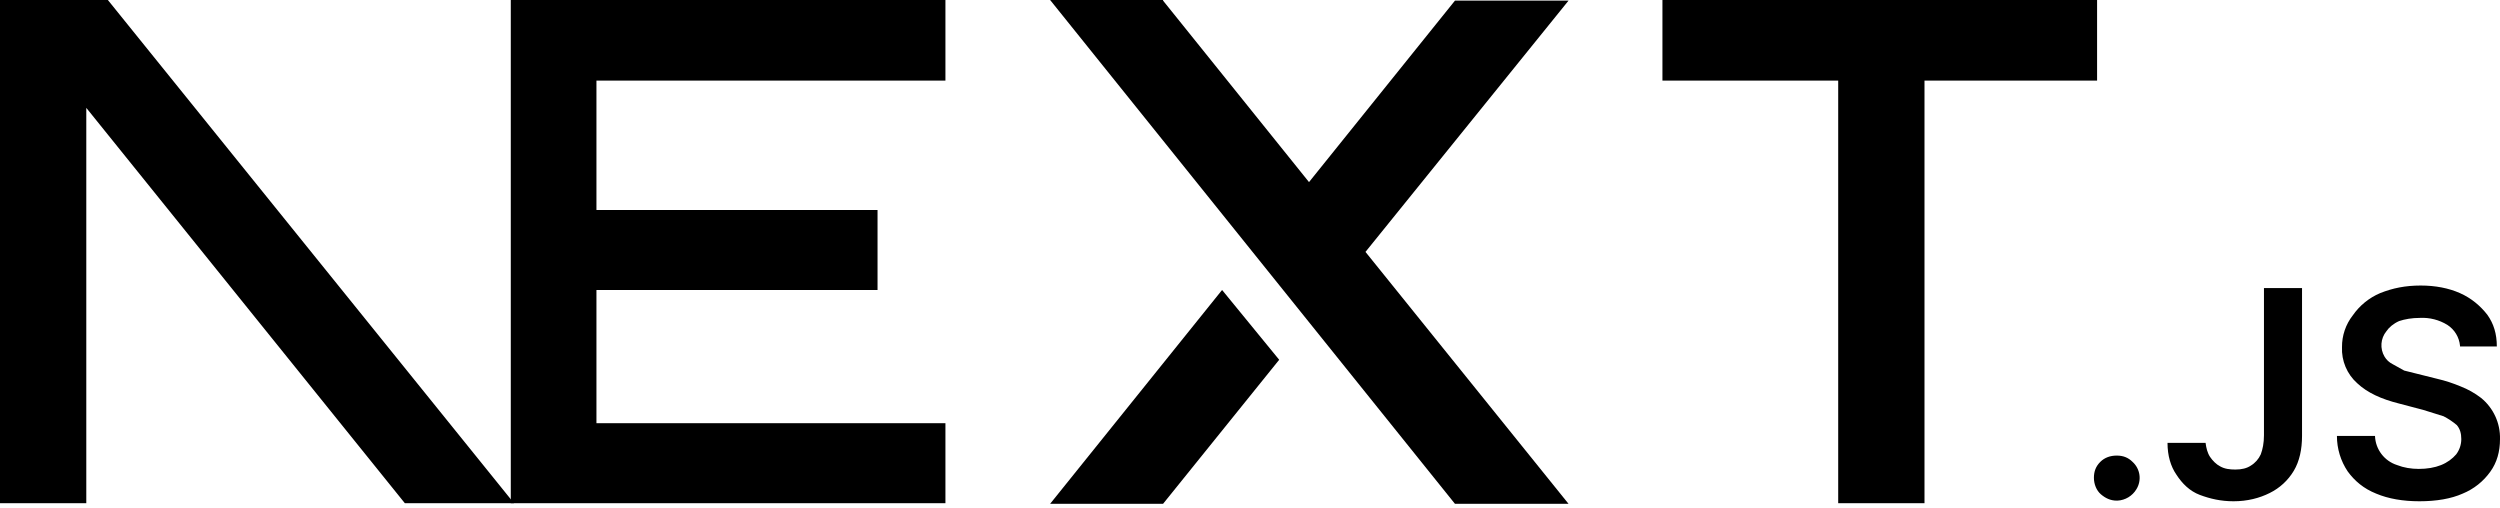
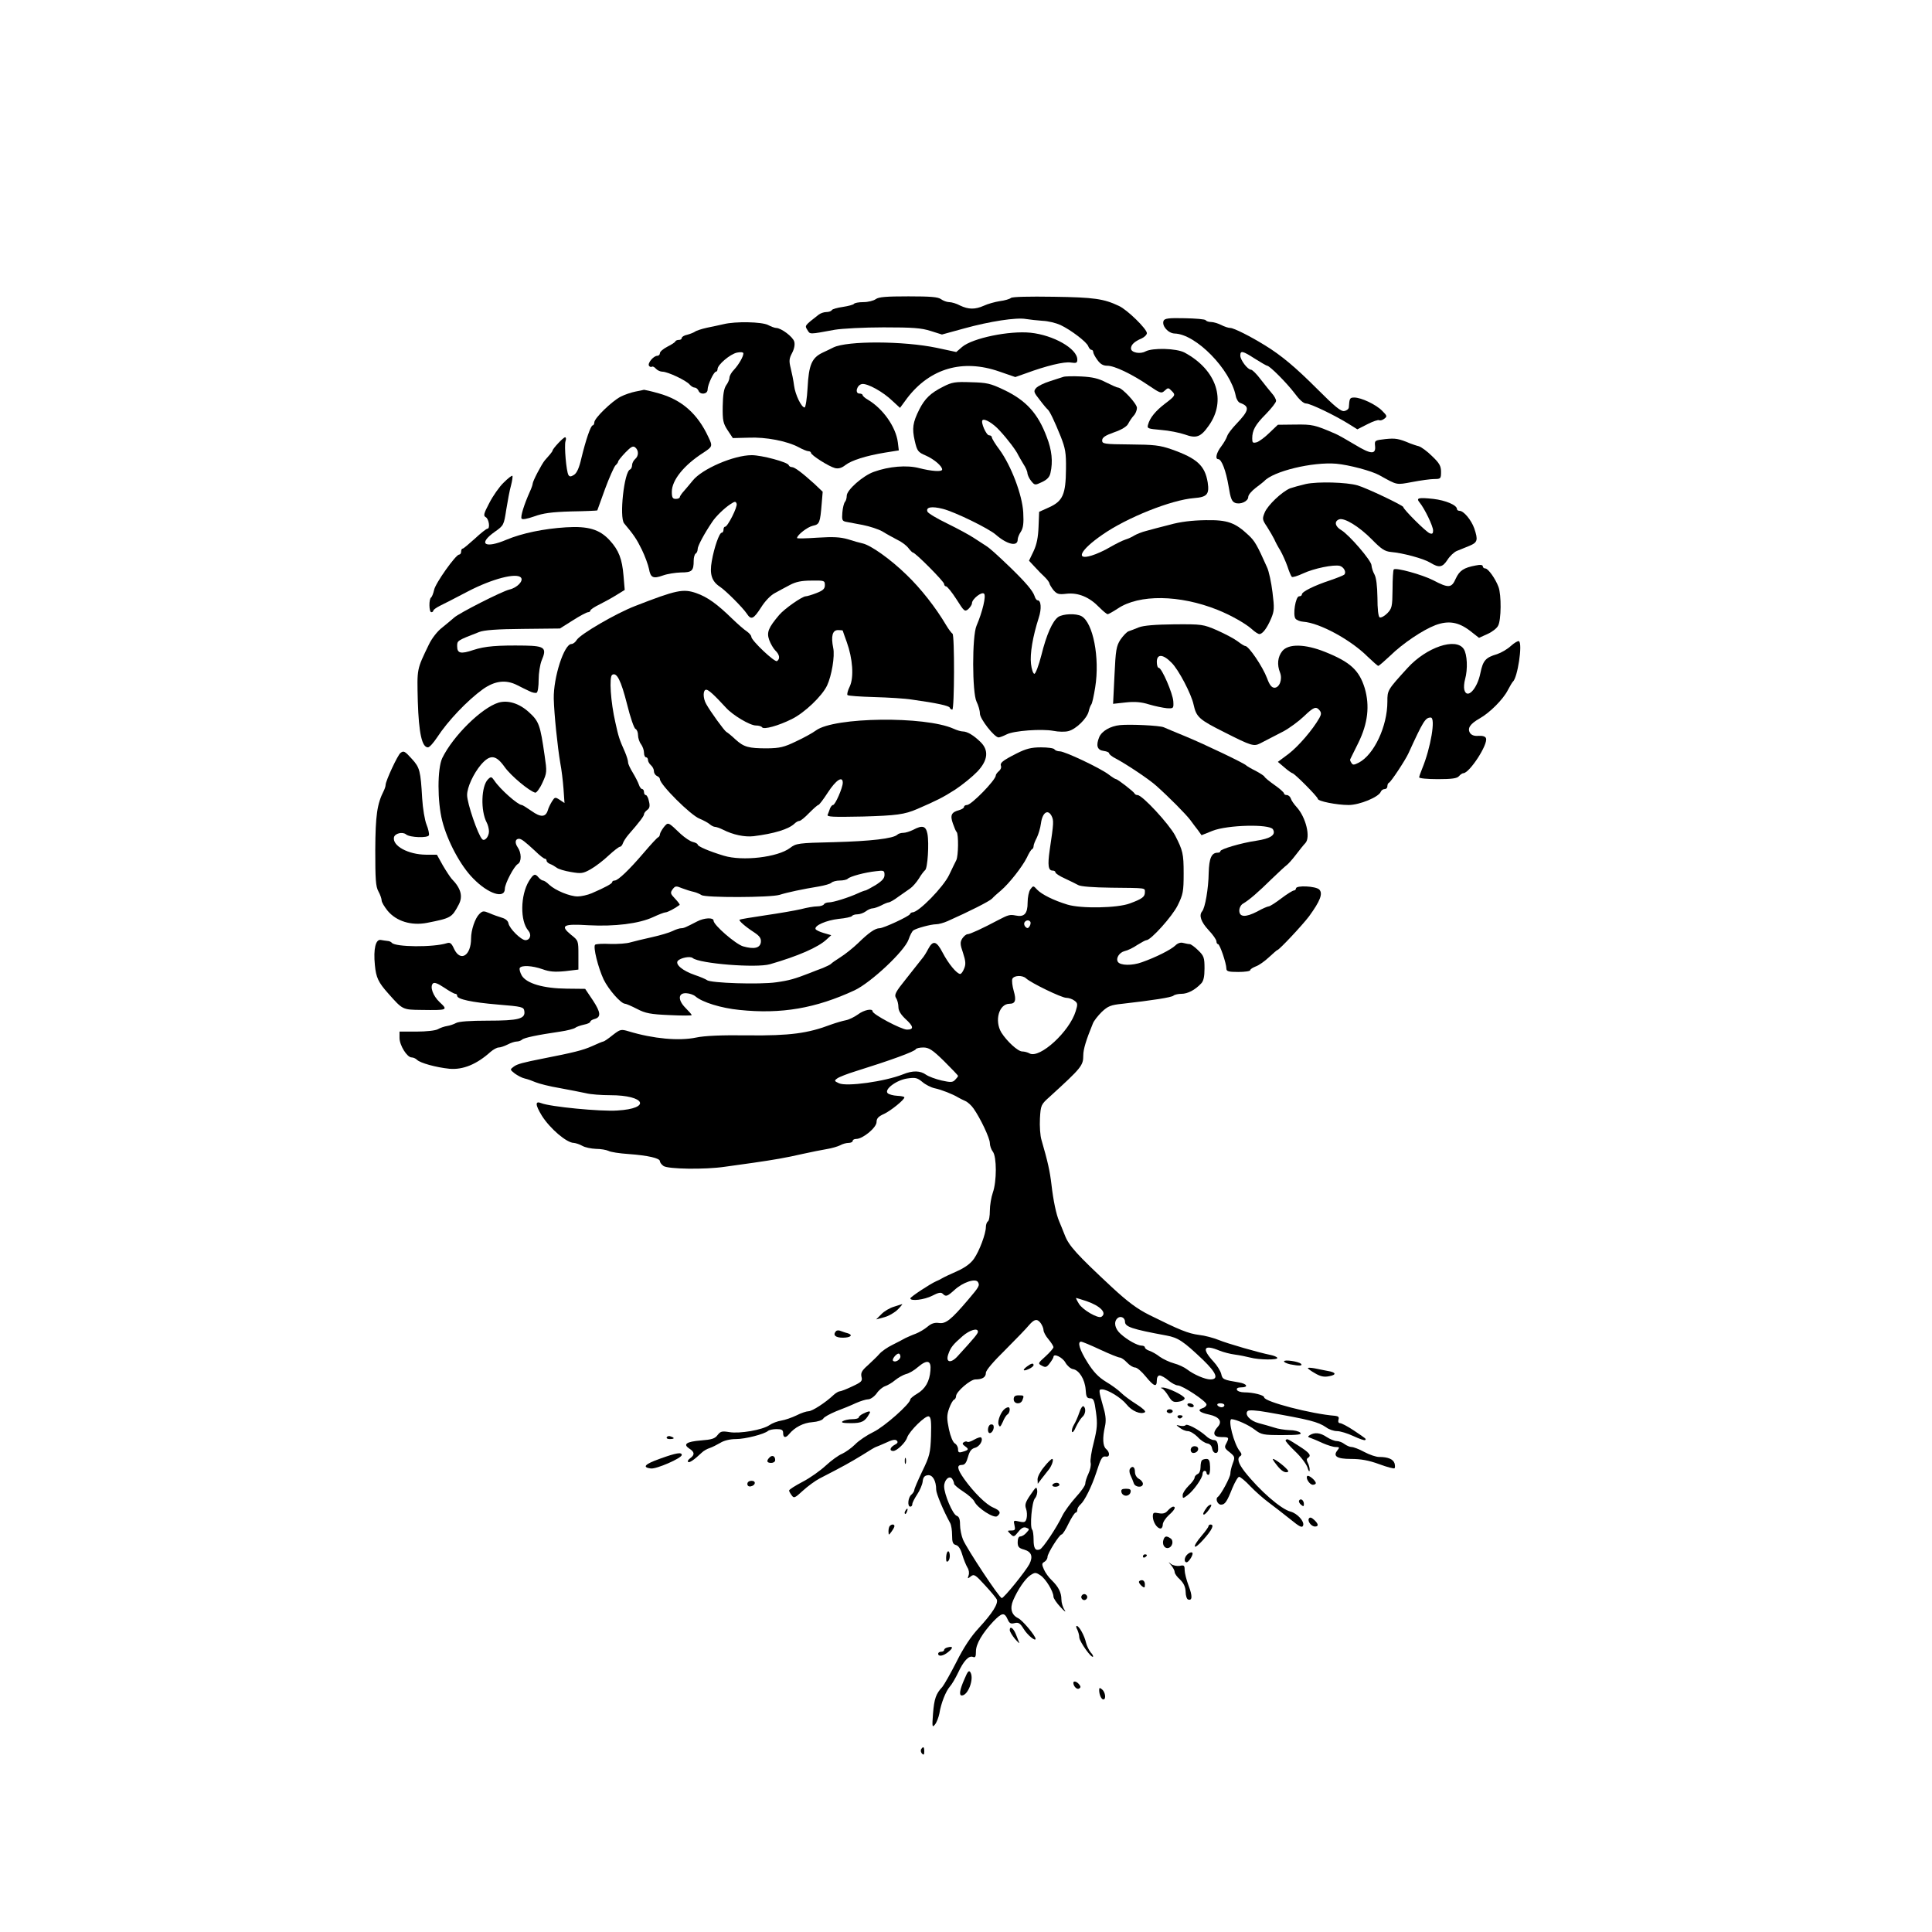
- <svg xmlns="http://www.w3.org/2000/svg" fill="none" viewBox="0 0 394 80">
-   <path fill="#000" d="M262 0h68.5v12.7h-27.2v66.6h-13.6V12.7H262V0ZM149 0v12.7H94v20.4h44.3v12.6H94v21h55v12.6H80.5V0h68.7zm34.3 0h-17.8l63.8 79.4h17.9l-32-39.7 32-39.6h-17.9l-23 28.6-23-28.6zm18.3 56.7-9-11-27.1 33.7h17.8l18.3-22.7z" />
-   <path fill="#000" d="M81 79.3 17 0H0v79.3h13.6V17l50.2 62.3H81Zm252.6-.4c-1 0-1.8-.4-2.5-1s-1.1-1.6-1.1-2.6.3-1.8 1-2.5 1.6-1 2.6-1 1.8.3 2.5 1a3.4 3.4 0 0 1 .6 4.3 3.7 3.7 0 0 1-3 1.8zm23.2-33.5h6v23.3c0 2.1-.4 4-1.3 5.5a9.1 9.1 0 0 1-3.8 3.5c-1.6.8-3.5 1.3-5.7 1.3-2 0-3.7-.4-5.3-1s-2.8-1.8-3.7-3.2c-.9-1.3-1.4-3-1.4-5h6c.1.8.3 1.6.7 2.2s1 1.2 1.6 1.5c.7.4 1.5.5 2.4.5 1 0 1.8-.2 2.4-.6a4 4 0 0 0 1.6-1.8c.3-.8.5-1.8.5-3V45.5zm30.9 9.1a4.4 4.4 0 0 0-2-3.3 7.5 7.5 0 0 0-4.3-1.1c-1.3 0-2.4.2-3.3.5-.9.4-1.6 1-2 1.6a3.5 3.5 0 0 0-.3 4c.3.5.7.9 1.3 1.2l1.8 1 2 .5 3.2.8c1.3.3 2.5.7 3.7 1.2a13 13 0 0 1 3.2 1.8 8.1 8.1 0 0 1 3 6.5c0 2-.5 3.7-1.5 5.1a10 10 0 0 1-4.4 3.5c-1.8.8-4.1 1.2-6.8 1.2-2.6 0-4.9-.4-6.8-1.2-2-.8-3.4-2-4.5-3.5a10 10 0 0 1-1.7-5.6h6a5 5 0 0 0 3.5 4.6c1 .4 2.2.6 3.4.6 1.3 0 2.5-.2 3.5-.6 1-.4 1.8-1 2.4-1.7a4 4 0 0 0 .8-2.4c0-.9-.2-1.6-.7-2.2a11 11 0 0 0-2.1-1.4l-3.2-1-3.8-1c-2.8-.7-5-1.7-6.6-3.2a7.2 7.2 0 0 1-2.4-5.7 8 8 0 0 1 1.7-5 10 10 0 0 1 4.3-3.5c2-.8 4-1.2 6.4-1.2 2.3 0 4.4.4 6.2 1.2 1.8.8 3.2 2 4.3 3.4 1 1.4 1.5 3 1.5 5h-5.8z" />
+ <svg xmlns="http://www.w3.org/2000/svg" version="1.0" width="972pt" height="972pt" viewBox="0 0 972 972" preserveAspectRatio="xMidYMid meet">
+   <g transform="translate(0,972) scale(0.1,-0.1)" fill="#000000" stroke="none">
+     <path d="M4406 8215 c-11 -8 -39 -15 -62 -15 -24 0 -45 -4 -48 -9 -3 -4 -28 -11 -55 -15 -28 -4 -53 -11 -56 -16 -3 -6 -16 -10 -28 -10 -12 0 -29 -6 -38 -13 -72 -56 -71 -55 -57 -77 14 -23 7 -23 138 1 36 6 146 12 245 12 147 0 190 -3 237 -18 l57 -18 113 31 c127 35 261 56 310 47 18 -3 56 -7 83 -9 28 -1 68 -11 90 -21 53 -25 133 -86 140 -107 4 -10 11 -18 16 -18 5 0 9 -5 9 -11 0 -6 9 -24 21 -40 15 -21 29 -29 50 -29 36 0 124 -42 209 -100 58 -39 63 -41 80 -25 16 15 19 15 34 -1 22 -21 20 -25 -33 -65 -47 -36 -76 -71 -85 -105 -6 -20 -2 -21 65 -27 40 -3 94 -14 120 -23 58 -21 80 -13 120 44 91 127 40 281 -121 368 -41 22 -161 25 -197 6 -27 -15 -73 -6 -73 15 0 18 17 35 53 50 15 7 27 19 27 27 0 21 -99 118 -141 137 -76 36 -125 43 -327 46 -126 2 -209 0 -216 -6 -7 -6 -32 -13 -56 -16 -25 -4 -61 -14 -80 -23 -45 -20 -78 -19 -120 1 -18 10 -43 17 -55 17 -11 0 -30 7 -41 15 -15 11 -52 14 -164 14 -112 0 -149 -3 -164 -14z" />
+     <path d="M5854 8106 c-10 -25 23 -63 56 -64 107 -3 280 -180 307 -313 3 -17 13 -33 22 -36 50 -18 46 -38 -20 -107 -21 -22 -42 -49 -45 -60 -4 -12 -17 -35 -30 -52 -24 -31 -32 -64 -15 -64 17 0 39 -59 52 -136 10 -62 16 -77 33 -84 27 -10 66 8 66 30 0 10 17 30 38 46 20 15 39 30 42 33 45 50 243 98 363 88 64 -6 178 -36 217 -58 92 -51 83 -49 165 -34 42 8 92 15 111 15 32 0 34 2 34 36 0 29 -8 44 -45 79 -24 24 -54 46 -67 50 -13 3 -32 10 -43 14 -59 25 -75 27 -125 22 -53 -6 -55 -7 -52 -34 5 -45 -21 -43 -100 5 -40 24 -84 49 -98 55 -106 46 -117 48 -203 47 l-88 -1 -42 -40 c-23 -23 -52 -44 -64 -48 -20 -5 -23 -3 -23 19 0 41 15 69 69 123 28 29 51 58 51 66 0 8 -9 25 -21 38 -11 13 -37 45 -57 71 -20 27 -42 48 -48 48 -17 0 -54 49 -54 71 0 27 12 24 74 -16 30 -19 58 -35 61 -35 13 0 99 -87 137 -137 25 -34 46 -53 59 -53 22 0 150 -62 218 -105 l40 -25 51 26 c27 14 54 23 59 20 4 -3 16 0 25 7 16 12 15 15 -10 40 -31 32 -106 67 -140 67 -23 0 -25 -3 -28 -50 -1 -8 -11 -16 -23 -18 -17 -3 -49 24 -135 110 -110 110 -180 169 -263 220 -74 46 -158 88 -175 88 -10 0 -31 7 -46 15 -16 8 -39 15 -51 15 -12 0 -24 4 -27 9 -3 5 -51 9 -106 10 -80 2 -101 -1 -106 -13z" />
+     <path d="M3640 8089 c-19 -4 -57 -13 -84 -18 -27 -6 -54 -15 -60 -20 -6 -4 -23 -11 -38 -15 -16 -3 -28 -11 -28 -16 0 -6 -6 -10 -14 -10 -8 0 -16 -3 -18 -7 -1 -5 -20 -17 -40 -27 -21 -11 -38 -25 -38 -33 0 -7 -6 -13 -13 -13 -19 0 -50 -37 -42 -50 3 -5 10 -8 15 -5 4 3 13 -2 20 -10 7 -8 22 -15 33 -15 26 0 120 -44 137 -65 7 -8 18 -15 25 -15 7 0 15 -7 19 -15 8 -23 46 -19 46 5 0 24 31 90 42 90 4 0 8 6 8 13 0 22 64 76 98 83 19 4 32 2 32 -4 0 -16 -23 -56 -47 -82 -13 -13 -23 -31 -23 -40 0 -8 -7 -26 -17 -39 -11 -17 -16 -47 -17 -105 -1 -71 2 -86 25 -121 l26 -39 79 2 c87 4 194 -17 252 -48 20 -11 42 -20 49 -20 7 0 13 -4 13 -8 0 -12 90 -69 121 -77 17 -4 33 0 52 15 31 24 103 47 200 63 l69 11 -5 41 c-10 77 -74 168 -149 213 -16 9 -28 20 -28 24 0 4 -7 8 -16 8 -25 0 -13 44 13 48 27 4 106 -39 154 -86 l37 -34 36 49 c115 150 279 198 463 134 l81 -28 54 19 c100 37 193 60 226 54 27 -4 32 -2 32 15 0 55 -120 123 -235 135 -108 11 -291 -27 -344 -71 l-30 -26 -98 21 c-167 35 -450 36 -520 2 -10 -5 -34 -17 -54 -26 -55 -26 -70 -62 -76 -177 -3 -54 -10 -99 -15 -99 -16 0 -47 64 -53 110 -3 25 -11 64 -17 88 -9 36 -8 48 7 76 11 21 15 42 11 57 -6 24 -66 69 -91 69 -7 0 -26 7 -41 15 -32 16 -163 19 -224 4z" />
+     <path d="M5350 7824 c-8 -3 -39 -12 -68 -22 -29 -9 -60 -24 -69 -34 -14 -16 -13 -21 18 -60 18 -24 36 -45 40 -48 10 -8 34 -58 65 -135 24 -61 28 -83 27 -165 -1 -127 -16 -161 -84 -192 l-51 -23 -3 -75 c-2 -53 -9 -89 -25 -123 l-23 -48 29 -31 c16 -18 39 -41 52 -53 12 -12 22 -26 22 -31 1 -5 10 -20 20 -33 18 -20 26 -23 67 -18 58 6 114 -17 163 -68 19 -19 38 -35 43 -35 4 0 27 13 50 28 108 73 312 70 502 -6 68 -27 143 -70 174 -98 14 -13 31 -24 37 -24 16 0 38 29 59 78 16 38 17 52 7 132 -6 49 -18 107 -28 127 -49 110 -61 131 -92 160 -68 64 -106 78 -217 76 -67 -1 -127 -8 -180 -23 -44 -11 -97 -25 -118 -31 -21 -5 -48 -16 -60 -23 -12 -8 -33 -17 -46 -21 -13 -4 -47 -21 -75 -37 -28 -17 -70 -36 -94 -43 -84 -26 -57 28 53 104 124 87 348 176 462 185 66 5 78 19 69 79 -14 85 -54 121 -181 166 -60 21 -89 24 -210 25 -130 1 -140 3 -140 20 0 15 15 25 60 41 38 13 64 29 71 43 6 12 18 30 27 40 10 10 17 28 17 40 0 21 -75 102 -95 102 -5 0 -32 12 -60 26 -38 20 -68 27 -125 30 -41 2 -82 1 -90 -2z" />
+     <path d="M4746 7775 c-64 -32 -93 -60 -121 -115 -33 -66 -37 -95 -23 -157 12 -52 16 -58 56 -75 41 -18 82 -53 82 -70 0 -13 -53 -9 -116 7 -61 16 -151 9 -228 -19 -54 -19 -136 -91 -136 -120 0 -12 -4 -26 -9 -31 -5 -6 -11 -29 -13 -53 -3 -37 -1 -43 17 -47 11 -2 49 -9 85 -16 36 -7 81 -22 100 -33 19 -12 52 -30 73 -41 22 -10 47 -29 57 -42 10 -13 20 -23 23 -23 12 0 157 -146 157 -158 0 -6 4 -12 10 -12 5 0 29 -29 52 -65 39 -62 42 -64 60 -49 10 10 18 22 18 29 0 21 49 60 61 48 11 -11 -8 -91 -38 -161 -23 -52 -22 -337 0 -382 9 -18 17 -45 17 -60 0 -27 73 -120 94 -120 6 0 24 7 40 15 36 19 177 29 236 18 25 -5 59 -6 76 -1 38 10 92 63 101 98 3 14 9 30 13 35 5 6 13 44 20 87 24 149 -11 326 -69 358 -28 15 -93 12 -117 -4 -29 -21 -59 -88 -85 -193 -13 -51 -29 -93 -35 -93 -6 0 -14 23 -17 50 -6 51 9 138 39 232 15 45 12 88 -6 88 -5 0 -12 10 -15 21 -9 27 -44 68 -120 142 -73 70 -105 99 -126 112 -9 6 -34 22 -57 37 -22 15 -83 48 -136 74 -52 25 -97 52 -100 60 -9 23 22 28 77 14 60 -15 232 -99 267 -130 56 -49 110 -62 110 -25 0 9 7 27 16 40 12 19 15 42 12 97 -5 89 -61 235 -119 315 -22 29 -39 57 -39 63 0 5 -6 10 -14 10 -14 0 -43 66 -33 76 10 10 54 -16 87 -53 39 -42 83 -100 93 -123 4 -8 16 -28 26 -45 11 -16 20 -37 20 -46 1 -9 9 -27 19 -39 18 -22 19 -22 55 -5 25 12 38 25 42 46 13 56 7 115 -19 181 -44 118 -104 184 -216 237 -67 32 -85 36 -165 38 -79 3 -96 0 -139 -22z" />
+     <path d="M3197 7750 c-20 -4 -54 -15 -75 -26 -44 -23 -132 -108 -132 -129 0 -8 -4 -15 -8 -15 -10 0 -35 -74 -57 -165 -11 -49 -23 -75 -37 -84 -16 -10 -22 -10 -28 -1 -11 18 -22 147 -15 170 4 11 3 20 -2 20 -9 0 -63 -58 -63 -67 0 -2 -6 -11 -12 -18 -7 -8 -19 -22 -27 -31 -16 -19 -61 -105 -61 -117 0 -5 -6 -23 -14 -40 -30 -67 -48 -126 -42 -136 4 -6 27 -2 64 11 44 16 86 22 186 25 71 1 130 4 131 5 1 2 18 50 39 108 21 57 45 110 52 118 8 7 14 16 14 20 0 4 16 24 36 45 29 30 39 35 50 26 18 -15 18 -43 -1 -59 -8 -7 -15 -21 -15 -30 0 -10 -5 -20 -10 -22 -30 -10 -55 -241 -30 -271 48 -57 63 -79 89 -132 16 -33 32 -77 36 -97 8 -45 21 -51 71 -33 22 8 62 14 90 15 56 0 64 8 64 60 0 16 5 32 10 35 6 3 10 14 10 23 0 15 33 77 73 136 18 28 62 70 91 89 23 15 27 16 32 3 6 -15 -45 -116 -58 -116 -5 0 -8 -7 -8 -15 0 -8 -4 -15 -9 -15 -12 0 -38 -74 -50 -143 -12 -66 0 -102 41 -129 29 -19 115 -105 135 -135 22 -34 34 -28 72 31 20 32 48 61 69 72 19 11 54 29 76 41 30 16 59 22 109 22 64 1 67 0 67 -23 0 -18 -9 -27 -43 -40 -23 -9 -47 -16 -53 -16 -18 0 -108 -63 -134 -94 -54 -64 -64 -87 -50 -126 7 -19 21 -43 31 -53 21 -20 25 -42 8 -53 -12 -7 -128 103 -129 122 0 7 -10 18 -22 27 -13 8 -45 36 -73 63 -77 75 -125 110 -182 130 -66 23 -100 16 -308 -65 -98 -38 -274 -141 -293 -170 -7 -12 -19 -21 -27 -21 -37 0 -91 -168 -89 -275 2 -79 19 -243 33 -325 6 -30 13 -88 16 -128 l5 -72 -24 16 c-23 15 -25 14 -39 -8 -8 -13 -18 -33 -21 -45 -11 -35 -36 -36 -82 -3 -23 16 -45 30 -49 30 -19 0 -109 79 -138 123 -14 20 -17 21 -32 6 -34 -34 -38 -158 -6 -218 6 -11 11 -31 11 -44 0 -26 -22 -52 -34 -39 -21 20 -76 181 -76 222 0 39 32 108 70 153 46 53 75 50 119 -12 32 -45 125 -122 154 -129 6 -1 23 21 36 50 23 50 23 55 11 137 -22 153 -28 172 -79 218 -48 44 -105 62 -153 48 -85 -26 -229 -168 -283 -279 -25 -53 -25 -219 0 -316 26 -102 92 -226 156 -290 76 -78 159 -104 159 -51 0 25 46 113 65 124 20 11 19 57 -1 85 -15 22 -12 42 7 42 12 0 29 -13 82 -62 21 -21 43 -38 48 -38 5 0 9 -5 9 -10 0 -6 8 -13 18 -17 9 -3 24 -12 32 -18 8 -7 41 -17 72 -22 52 -9 61 -8 100 14 23 13 64 44 90 69 26 24 52 44 57 44 5 0 12 8 15 18 3 9 16 29 28 43 57 65 78 94 78 102 0 6 7 15 16 22 12 8 15 20 9 43 -3 18 -11 32 -16 32 -5 0 -9 7 -9 15 0 8 -4 15 -9 15 -5 0 -13 10 -17 23 -4 12 -18 39 -30 59 -13 21 -24 44 -24 52 0 9 -7 32 -16 53 -28 63 -32 75 -48 148 -24 104 -32 230 -16 240 23 14 44 -27 75 -149 16 -65 35 -120 42 -123 7 -3 13 -17 13 -32 0 -14 7 -35 15 -45 8 -11 15 -30 15 -43 0 -13 5 -23 10 -23 6 0 10 -6 10 -14 0 -7 7 -19 15 -26 8 -7 15 -20 15 -30 0 -10 7 -20 15 -24 8 -3 15 -10 15 -16 0 -27 155 -182 200 -199 19 -8 42 -20 51 -28 8 -7 20 -13 26 -13 6 0 24 -6 40 -14 51 -26 109 -38 154 -33 104 13 177 35 207 64 7 7 18 13 24 13 6 0 28 18 49 40 22 22 42 40 46 40 5 1 26 29 48 63 41 63 75 85 75 49 0 -25 -38 -112 -49 -112 -5 0 -11 -8 -15 -17 -3 -10 -9 -24 -12 -32 -5 -11 25 -12 177 -9 169 5 209 10 274 38 99 43 129 58 190 97 38 25 88 66 112 91 54 57 59 108 15 150 -34 33 -66 52 -88 52 -9 0 -30 6 -47 14 -143 64 -600 59 -692 -9 -16 -12 -61 -37 -100 -55 -60 -29 -81 -34 -145 -35 -94 0 -117 6 -160 45 -19 18 -40 35 -46 38 -11 7 -80 102 -101 140 -17 29 -17 72 0 72 12 0 41 -27 99 -90 34 -38 121 -90 151 -90 14 0 28 -4 31 -9 8 -13 83 8 149 41 64 31 153 116 178 169 23 49 40 148 31 189 -12 59 -4 90 24 90 13 0 24 -1 24 -3 0 -1 9 -27 20 -57 30 -83 37 -178 15 -224 -10 -20 -15 -40 -11 -43 4 -4 64 -8 134 -10 70 -2 156 -7 192 -13 123 -17 185 -31 188 -40 2 -6 8 -10 13 -10 11 0 12 377 1 382 -4 2 -19 21 -32 43 -52 88 -127 184 -199 253 -81 79 -180 149 -221 158 -14 3 -47 12 -74 21 -39 11 -73 13 -153 8 -57 -4 -103 -5 -103 -2 0 15 52 56 80 62 33 7 36 14 44 111 l5 60 -42 40 c-61 55 -99 84 -113 84 -7 0 -14 4 -16 10 -5 15 -136 50 -186 50 -90 0 -250 -69 -297 -128 -11 -14 -30 -36 -42 -50 -13 -14 -23 -29 -23 -33 0 -5 -9 -9 -20 -9 -16 0 -20 7 -20 36 0 58 61 134 158 196 47 31 48 33 26 79 -54 117 -134 188 -250 220 -38 11 -71 18 -74 18 -3 -1 -22 -5 -43 -9z" />
+     <path d="M2534 7292 c-22 -21 -54 -67 -72 -102 -29 -55 -31 -65 -18 -72 16 -9 23 -58 8 -58 -5 0 -33 -22 -63 -50 -30 -27 -57 -50 -61 -50 -5 0 -8 -7 -8 -15 0 -8 -4 -15 -10 -15 -17 0 -120 -145 -126 -178 -4 -18 -11 -35 -15 -38 -12 -7 -11 -74 1 -74 6 0 10 4 10 8 0 4 15 15 33 24 17 8 81 41 142 73 121 63 244 95 266 69 14 -16 -19 -51 -58 -60 -38 -9 -254 -119 -278 -141 -11 -10 -38 -32 -60 -50 -24 -18 -52 -54 -67 -85 -62 -129 -60 -119 -56 -287 5 -160 21 -231 51 -231 8 0 28 23 46 50 54 83 152 186 231 243 60 42 115 49 172 20 18 -9 45 -23 61 -30 15 -8 32 -11 37 -8 6 3 10 33 10 66 0 33 7 76 15 96 27 63 16 73 -83 75 -141 2 -202 -3 -260 -22 -65 -22 -82 -17 -82 19 0 28 -1 28 110 71 24 10 91 15 221 16 l186 2 65 41 c36 23 70 41 77 41 6 0 11 4 11 8 0 5 21 19 48 32 26 13 64 34 86 48 l39 24 -6 71 c-7 85 -24 129 -69 178 -51 56 -109 73 -221 66 -113 -7 -221 -30 -298 -62 -110 -47 -147 -22 -59 40 44 31 45 33 57 111 7 43 17 98 24 122 6 23 9 45 7 48 -3 3 -23 -13 -44 -34z" />
+     <path d="M6570 7285 c-30 -7 -66 -17 -80 -22 -42 -18 -112 -85 -127 -121 -13 -32 -13 -36 12 -73 14 -22 30 -50 36 -62 5 -12 18 -37 30 -56 11 -19 27 -55 36 -80 8 -25 18 -49 22 -53 3 -4 29 4 57 17 53 25 154 46 185 38 20 -6 34 -32 22 -44 -4 -4 -37 -17 -72 -29 -79 -26 -141 -57 -141 -70 0 -6 -6 -10 -14 -10 -18 0 -33 -95 -18 -113 6 -7 23 -14 39 -15 83 -6 239 -91 324 -176 26 -25 50 -46 53 -46 4 0 30 23 59 50 64 63 166 131 229 155 65 24 115 16 173 -28 l46 -36 42 19 c23 10 48 29 54 42 16 28 17 156 2 195 -15 41 -52 93 -66 93 -7 0 -13 5 -13 11 0 7 -12 9 -36 4 -59 -11 -81 -25 -100 -66 -21 -48 -36 -49 -114 -8 -55 28 -188 65 -198 54 -3 -3 -6 -47 -6 -100 -1 -88 -3 -96 -27 -121 -15 -15 -32 -23 -38 -20 -7 5 -11 43 -11 99 -1 61 -6 100 -15 117 -8 14 -14 34 -15 46 0 23 -112 153 -152 177 -31 18 -37 44 -11 54 26 10 101 -36 165 -101 48 -49 65 -60 96 -63 59 -5 164 -33 198 -54 44 -27 61 -24 86 14 12 19 33 39 47 45 14 6 43 17 64 26 41 17 44 29 24 88 -15 42 -53 88 -74 88 -7 0 -13 4 -13 9 0 20 -58 44 -119 51 -75 8 -88 5 -69 -18 25 -30 68 -119 68 -141 0 -15 -4 -19 -17 -14 -18 6 -133 121 -133 132 0 8 -185 96 -230 109 -55 16 -200 20 -260 7z" />
+     <path d="M5730 6564 c-19 -8 -43 -17 -52 -20 -9 -3 -27 -22 -41 -42 -21 -33 -24 -52 -30 -180 l-7 -143 64 7 c46 5 79 2 117 -10 30 -9 70 -17 89 -19 34 -2 35 -1 33 34 -2 39 -58 169 -73 169 -6 0 -10 14 -10 30 0 41 31 40 74 -4 35 -34 100 -158 111 -211 14 -63 27 -75 157 -140 134 -68 146 -71 178 -55 49 25 64 33 118 61 31 17 77 51 102 75 49 47 61 52 79 30 9 -11 9 -20 -1 -38 -34 -60 -105 -142 -154 -180 l-55 -41 33 -28 c18 -16 36 -28 40 -29 10 0 128 -119 128 -129 0 -12 95 -31 155 -31 55 0 152 40 162 67 3 7 11 13 19 13 8 0 14 6 14 14 0 8 3 16 8 18 10 4 82 113 98 148 74 162 85 180 112 180 26 0 0 -153 -43 -257 -8 -20 -15 -39 -15 -44 0 -5 42 -9 94 -9 71 0 97 4 106 15 7 8 17 15 22 15 31 0 126 146 114 176 -3 9 -17 13 -37 12 -21 -2 -35 3 -43 14 -15 24 0 46 49 74 50 28 118 96 141 142 11 21 22 39 25 42 24 19 50 192 31 204 -5 3 -23 -8 -41 -24 -17 -16 -48 -34 -69 -41 -58 -17 -71 -32 -84 -95 -16 -81 -68 -135 -81 -84 -3 12 -1 35 4 53 14 50 11 125 -7 152 -39 59 -187 9 -282 -95 -102 -112 -102 -112 -102 -170 0 -124 -67 -267 -144 -307 -24 -12 -30 -13 -37 -1 -5 7 -8 15 -6 18 1 3 20 40 41 83 48 98 58 186 32 275 -28 90 -72 131 -199 182 -102 41 -186 42 -216 4 -23 -29 -27 -68 -11 -108 13 -34 -3 -76 -28 -76 -14 0 -25 14 -37 47 -23 61 -93 163 -110 163 -5 0 -22 11 -39 24 -17 13 -63 37 -103 55 -70 30 -75 31 -215 30 -97 -1 -154 -6 -178 -15z" />
+     <path d="M5635 6072 c-49 -5 -92 -30 -105 -61 -17 -42 -10 -65 23 -69 15 -2 27 -7 27 -12 0 -5 15 -17 33 -26 53 -28 169 -105 205 -138 64 -57 147 -141 170 -171 12 -17 30 -40 40 -53 l17 -24 55 22 c75 30 286 35 304 8 17 -28 -11 -47 -85 -58 -75 -11 -179 -42 -179 -52 0 -5 -6 -8 -14 -8 -31 0 -43 -28 -45 -102 -1 -77 -18 -176 -33 -193 -17 -20 -6 -53 32 -94 22 -23 40 -49 40 -57 0 -8 4 -14 8 -14 9 0 42 -97 42 -123 0 -14 11 -17 60 -17 33 0 60 4 60 9 0 5 13 13 28 19 15 5 45 26 66 46 22 20 40 36 42 36 9 0 126 125 160 170 56 77 71 115 51 135 -18 17 -117 22 -117 5 0 -5 -5 -10 -10 -10 -6 0 -35 -18 -64 -40 -29 -22 -57 -40 -63 -40 -5 0 -32 -11 -58 -26 -58 -30 -90 -29 -90 5 0 13 8 29 19 35 31 18 77 58 144 124 35 34 69 65 76 70 6 4 27 27 46 52 19 25 40 51 47 58 28 29 3 131 -44 182 -13 14 -26 33 -29 43 -3 9 -12 17 -20 17 -8 0 -14 4 -14 8 0 5 -21 24 -47 42 -27 19 -50 38 -51 42 -2 5 -23 18 -45 30 -23 11 -44 24 -47 27 -8 10 -204 104 -305 146 -49 20 -99 41 -110 46 -21 9 -168 16 -220 11z" />
+     <path d="M5116 5930 c-73 -37 -86 -48 -80 -64 3 -7 -2 -19 -11 -26 -8 -7 -15 -16 -15 -21 0 -23 -123 -149 -145 -149 -8 0 -15 -4 -15 -10 0 -5 -11 -12 -25 -16 -38 -10 -46 -25 -31 -67 7 -20 15 -40 19 -43 10 -10 9 -121 -2 -142 -5 -9 -21 -43 -36 -74 -29 -61 -153 -188 -184 -188 -5 0 -11 -4 -13 -9 -4 -11 -133 -71 -153 -71 -22 0 -55 -23 -108 -75 -25 -24 -65 -56 -89 -71 -24 -15 -45 -30 -48 -34 -3 -3 -21 -12 -40 -20 -19 -7 -48 -18 -65 -25 -77 -30 -105 -38 -170 -47 -83 -12 -331 -4 -348 11 -7 5 -35 17 -62 26 -61 21 -99 53 -85 71 14 15 62 25 75 14 34 -28 320 -51 389 -31 142 41 242 85 284 124 l24 22 -38 11 c-21 6 -39 15 -41 20 -6 18 55 44 116 51 34 3 64 10 67 14 3 5 15 9 28 9 12 0 31 7 42 15 10 8 26 15 34 15 8 0 28 7 44 15 15 8 32 15 37 15 5 0 27 12 48 28 21 15 48 34 60 42 12 8 32 31 44 50 11 19 26 38 31 42 13 8 21 135 12 183 -8 40 -25 45 -72 20 -16 -8 -38 -15 -49 -15 -12 0 -25 -4 -30 -9 -20 -20 -135 -33 -319 -38 -181 -4 -191 -6 -221 -29 -62 -47 -239 -68 -334 -39 -73 22 -131 47 -131 56 0 4 -11 10 -24 13 -14 3 -41 22 -61 40 -65 62 -63 61 -85 35 -10 -13 -19 -29 -20 -36 0 -6 -4 -13 -8 -15 -5 -1 -37 -36 -72 -77 -75 -88 -130 -140 -147 -141 -7 0 -13 -3 -13 -8 0 -7 -31 -25 -103 -56 -21 -9 -53 -16 -71 -16 -39 0 -112 30 -143 59 -12 12 -26 21 -31 21 -5 0 -15 7 -22 15 -18 22 -26 19 -49 -18 -43 -71 -45 -201 -3 -249 18 -21 9 -48 -15 -48 -22 1 -80 58 -85 85 -2 12 -15 23 -33 28 -17 5 -45 15 -63 23 -29 12 -34 12 -51 -5 -21 -21 -41 -80 -41 -122 0 -87 -53 -120 -85 -54 -13 29 -20 35 -36 30 -69 -22 -261 -20 -278 2 -3 4 -13 9 -21 9 -8 1 -24 3 -34 5 -26 5 -38 -45 -30 -126 6 -63 17 -87 68 -144 72 -81 71 -81 165 -82 134 -2 136 -1 93 39 -34 32 -50 78 -34 94 7 7 24 1 57 -21 25 -17 50 -31 56 -31 5 0 9 -4 9 -10 0 -17 73 -33 205 -44 122 -10 130 -12 133 -33 6 -39 -30 -48 -183 -48 -90 0 -147 -4 -161 -12 -11 -6 -31 -13 -45 -15 -13 -2 -34 -9 -46 -16 -12 -7 -59 -12 -107 -12 l-86 0 0 -32 c0 -37 38 -98 61 -98 8 0 20 -5 27 -12 16 -16 95 -38 163 -45 68 -6 137 22 207 85 14 12 32 22 41 22 9 0 29 7 45 15 15 8 36 15 45 15 9 0 21 4 27 9 9 10 77 24 193 41 35 5 68 14 75 19 6 5 26 12 44 16 17 3 32 10 32 15 0 4 9 10 20 13 35 9 33 33 -7 94 l-39 58 -92 1 c-118 1 -203 26 -227 66 -9 16 -13 33 -10 38 9 15 62 12 114 -6 35 -13 62 -15 114 -10 l67 8 0 73 c0 72 0 73 -37 102 -57 47 -40 56 88 48 132 -7 254 8 325 41 28 13 56 24 63 24 9 0 46 19 70 37 3 2 -8 16 -22 31 -24 25 -26 30 -13 48 13 17 17 18 48 5 18 -7 44 -15 58 -18 14 -3 31 -11 39 -16 17 -14 347 -13 393 1 37 12 117 29 197 42 29 5 58 13 64 19 6 6 25 11 42 11 17 0 35 4 40 9 12 12 86 32 143 38 39 5 42 3 42 -19 0 -17 -12 -30 -45 -51 -25 -15 -48 -27 -51 -27 -3 0 -20 -6 -37 -14 -48 -22 -125 -46 -147 -46 -10 0 -22 -4 -25 -10 -3 -5 -18 -10 -33 -10 -16 0 -52 -6 -82 -14 -30 -7 -111 -21 -180 -31 -69 -10 -127 -20 -129 -22 -6 -4 26 -33 72 -63 29 -19 37 -31 35 -50 -4 -30 -34 -37 -90 -21 -38 12 -148 107 -148 129 0 17 -47 15 -83 -4 -58 -30 -67 -34 -80 -34 -8 0 -27 -6 -43 -14 -16 -8 -63 -22 -104 -31 -41 -9 -90 -21 -108 -26 -18 -6 -64 -9 -102 -8 -38 2 -72 0 -76 -4 -11 -11 15 -115 43 -175 25 -51 87 -122 108 -122 5 0 33 -12 60 -26 42 -22 68 -27 163 -31 61 -3 112 -3 112 0 0 3 -14 19 -31 36 -40 40 -38 77 5 74 16 -1 36 -8 45 -16 35 -30 130 -59 221 -68 211 -22 384 8 580 99 82 39 250 196 271 255 7 21 18 42 24 46 15 11 89 31 115 31 12 0 38 7 58 16 110 49 209 99 223 113 8 9 28 27 45 41 42 36 107 119 130 165 10 22 22 42 27 43 4 2 7 9 7 15 0 7 7 25 16 42 8 16 18 49 21 72 7 54 34 74 53 39 12 -24 12 -33 -9 -173 -11 -77 -7 -103 15 -103 8 0 14 -4 14 -9 0 -5 21 -19 48 -31 26 -12 56 -27 67 -33 12 -7 75 -12 165 -13 180 -2 170 0 170 -23 0 -23 -13 -33 -75 -56 -63 -24 -247 -27 -315 -6 -69 21 -129 51 -152 75 -19 21 -20 21 -34 2 -8 -11 -14 -41 -14 -67 0 -56 -17 -74 -60 -65 -30 6 -38 3 -90 -24 -75 -40 -140 -70 -152 -70 -7 0 -19 -10 -27 -22 -11 -18 -11 -29 4 -72 13 -40 15 -57 6 -78 -6 -16 -15 -28 -20 -28 -17 0 -60 52 -89 108 -30 58 -48 63 -72 18 -8 -16 -22 -39 -32 -50 -9 -12 -44 -56 -79 -100 -54 -67 -61 -81 -51 -97 7 -10 12 -31 12 -46 0 -18 12 -37 35 -59 42 -38 44 -54 8 -54 -28 0 -173 77 -173 92 0 16 -44 7 -74 -16 -17 -12 -44 -26 -61 -29 -16 -3 -50 -13 -75 -22 -116 -44 -206 -56 -415 -54 -134 2 -221 -2 -263 -11 -86 -18 -215 -6 -338 31 -40 12 -43 11 -82 -19 -22 -18 -43 -32 -47 -32 -3 0 -30 -11 -58 -24 -45 -20 -94 -32 -242 -61 -106 -21 -132 -28 -150 -41 -20 -15 -20 -15 5 -35 14 -10 36 -22 50 -25 14 -3 39 -12 55 -19 17 -7 71 -21 120 -29 50 -9 109 -21 133 -26 23 -6 78 -10 122 -10 177 0 208 -67 36 -77 -84 -6 -339 19 -383 37 -32 13 -30 -9 3 -63 41 -65 125 -137 161 -137 10 -1 29 -7 43 -15 14 -8 44 -14 68 -15 24 0 52 -5 63 -10 10 -6 56 -13 101 -16 98 -7 158 -21 158 -36 0 -6 8 -17 18 -24 21 -16 208 -19 309 -4 38 5 102 14 143 20 104 15 163 25 250 45 41 9 95 20 120 24 25 4 55 13 67 19 12 7 31 12 42 12 12 0 21 5 21 10 0 6 8 10 18 10 33 0 102 57 102 85 0 18 9 28 38 41 34 16 102 71 102 83 0 4 -16 7 -36 8 -20 1 -42 7 -48 13 -19 19 44 66 98 74 41 6 50 4 76 -17 16 -14 44 -28 62 -32 34 -7 92 -30 118 -46 8 -5 25 -13 36 -18 12 -5 31 -22 42 -38 34 -48 82 -149 82 -174 0 -13 7 -33 15 -43 20 -26 20 -150 0 -206 -8 -23 -15 -64 -15 -91 0 -26 -4 -51 -10 -54 -5 -3 -10 -16 -10 -28 0 -33 -32 -120 -60 -160 -16 -23 -44 -44 -84 -62 -34 -15 -68 -31 -76 -36 -8 -5 -22 -12 -30 -15 -30 -13 -130 -79 -130 -86 0 -16 71 -7 110 13 31 16 44 19 53 10 16 -16 22 -14 59 19 42 39 106 60 118 40 10 -17 7 -23 -50 -90 -86 -101 -112 -121 -146 -116 -22 3 -38 -2 -58 -19 -14 -12 -41 -28 -59 -35 -17 -6 -41 -17 -52 -22 -11 -6 -40 -22 -65 -34 -25 -12 -55 -33 -66 -46 -11 -13 -38 -38 -58 -57 -30 -26 -36 -38 -32 -57 6 -22 1 -27 -46 -49 -29 -14 -58 -25 -64 -25 -5 0 -19 -8 -30 -18 -41 -39 -108 -82 -126 -82 -10 0 -38 -9 -61 -21 -23 -11 -57 -23 -76 -26 -19 -3 -46 -13 -60 -23 -35 -24 -149 -44 -202 -35 -37 6 -44 4 -59 -15 -13 -18 -30 -23 -84 -27 -73 -6 -91 -19 -58 -41 27 -17 28 -31 5 -48 -10 -7 -15 -15 -11 -19 6 -6 30 10 69 47 9 9 27 19 40 23 12 4 36 16 53 26 19 12 50 19 79 19 47 0 143 25 161 41 6 5 25 9 43 9 26 0 33 -4 33 -20 0 -24 13 -26 30 -5 28 34 72 57 117 60 27 2 50 10 55 18 4 8 34 24 65 37 32 12 76 30 99 41 23 10 51 19 62 19 11 0 30 13 42 29 11 17 31 33 43 37 12 4 35 17 50 30 16 13 41 27 55 31 15 3 42 19 60 35 47 40 68 34 63 -17 -4 -55 -26 -93 -67 -117 -19 -11 -34 -24 -34 -28 0 -22 -131 -138 -185 -164 -33 -16 -75 -44 -93 -63 -18 -18 -48 -39 -65 -47 -18 -7 -55 -34 -82 -59 -28 -26 -80 -63 -117 -82 -38 -20 -68 -39 -68 -44 0 -4 6 -15 13 -24 11 -16 16 -14 56 23 24 22 62 50 85 62 119 61 156 82 215 118 34 22 65 40 67 40 2 0 25 10 50 21 31 15 48 19 56 11 7 -7 4 -14 -11 -21 -24 -13 -28 -31 -7 -31 18 0 62 42 70 68 11 32 93 113 109 106 11 -4 13 -26 11 -99 -3 -85 -7 -101 -44 -177 -22 -46 -40 -88 -40 -94 0 -6 -7 -17 -15 -24 -17 -14 -21 -60 -5 -60 6 0 10 6 10 13 0 7 11 28 24 48 13 19 26 49 28 65 2 21 9 30 25 32 25 4 43 -28 43 -73 0 -19 36 -105 70 -167 6 -10 10 -38 10 -62 0 -35 4 -45 19 -49 13 -3 24 -20 32 -48 7 -24 19 -53 26 -65 8 -12 10 -29 6 -40 -6 -17 -5 -18 11 -5 16 13 23 9 71 -44 30 -32 57 -65 60 -72 8 -22 -23 -70 -90 -143 -41 -44 -77 -99 -113 -171 -30 -59 -62 -115 -71 -126 -32 -34 -41 -59 -47 -135 -5 -67 -4 -71 10 -54 9 11 18 36 22 55 8 51 32 112 53 136 10 11 28 42 41 69 28 60 54 88 75 80 12 -5 15 1 15 28 0 37 32 91 88 151 43 44 55 46 71 11 9 -21 16 -25 35 -20 20 5 28 0 46 -29 19 -31 60 -65 60 -50 0 15 -67 95 -88 104 -33 16 -42 49 -25 89 23 54 61 110 87 127 23 15 27 15 51 -1 26 -17 65 -81 65 -107 0 -8 16 -32 36 -53 20 -22 29 -28 20 -14 -9 13 -16 37 -16 53 0 35 -15 64 -49 97 -15 14 -32 38 -39 54 -11 25 -11 31 2 38 9 5 16 16 16 25 0 18 60 113 71 113 5 0 21 25 35 55 15 30 31 55 36 55 4 0 8 6 8 14 0 7 7 19 16 27 20 17 56 89 79 159 24 75 30 85 49 82 20 -4 21 21 1 38 -17 14 -19 56 -6 113 6 26 5 53 -6 90 -26 93 -27 97 -9 97 28 0 97 -42 124 -76 26 -33 71 -52 92 -39 7 4 -12 21 -42 40 -29 18 -64 44 -78 58 -14 14 -48 39 -77 56 -37 23 -62 49 -92 97 -39 62 -52 104 -32 104 6 0 49 -18 96 -40 47 -22 92 -40 99 -40 7 0 23 -11 36 -25 13 -14 31 -25 41 -25 9 0 33 -20 53 -45 42 -51 56 -56 56 -20 0 15 6 25 14 25 8 0 28 -11 44 -25 17 -14 38 -25 47 -25 24 0 145 -80 145 -96 0 -7 -9 -16 -21 -19 -28 -9 -13 -22 35 -32 50 -11 67 -35 43 -61 -29 -32 -22 -52 18 -52 39 0 40 -2 24 -33 -10 -18 -8 -24 17 -43 27 -22 28 -25 16 -57 -7 -18 -12 -41 -12 -51 0 -18 -48 -107 -63 -117 -14 -10 -1 -39 16 -39 20 0 30 15 57 83 13 31 28 57 34 57 6 0 32 -21 57 -48 25 -26 67 -63 93 -82 26 -19 74 -57 107 -83 48 -39 60 -45 65 -32 8 20 -29 61 -63 70 -48 12 -156 106 -231 201 -33 43 -40 68 -21 79 7 5 6 12 -3 23 -30 36 -62 162 -42 162 23 -1 85 -28 117 -53 33 -25 42 -27 138 -27 81 0 100 3 91 12 -7 7 -31 13 -55 13 -23 1 -58 6 -77 13 -19 6 -54 16 -77 22 -44 11 -73 44 -56 61 6 6 44 4 99 -6 211 -37 255 -48 296 -76 14 -11 39 -19 55 -19 15 0 52 -11 82 -25 30 -14 56 -23 59 -20 6 6 9 4 -58 49 -30 20 -61 36 -68 36 -8 0 -11 7 -8 18 4 12 0 17 -17 19 -118 9 -357 71 -357 93 0 11 -56 25 -99 25 -19 0 -36 6 -38 13 -3 7 5 12 21 12 39 0 31 18 -11 25 -78 13 -83 15 -89 43 -4 15 -21 43 -39 62 -61 66 -49 88 30 55 20 -8 54 -17 78 -20 23 -3 58 -10 77 -15 44 -12 143 -13 136 -1 -3 5 -18 11 -33 14 -57 11 -220 58 -263 76 -25 10 -69 22 -98 25 -54 7 -98 25 -249 100 -62 31 -109 66 -190 141 -176 164 -216 208 -236 261 -11 27 -23 58 -28 69 -15 34 -30 106 -39 185 -8 69 -19 117 -50 224 -7 22 -10 71 -8 109 4 67 5 70 50 110 159 145 168 156 168 207 0 31 14 77 48 160 5 14 26 40 45 59 31 29 45 35 104 41 150 17 248 32 257 41 6 5 24 9 40 9 31 0 68 19 99 52 12 12 17 34 17 76 0 54 -3 63 -32 91 -17 17 -37 31 -42 31 -6 0 -21 3 -33 6 -13 4 -28 -1 -40 -13 -22 -21 -97 -59 -168 -84 -49 -18 -109 -17 -121 2 -11 18 7 47 34 54 15 3 44 17 64 31 21 13 41 24 46 24 22 0 130 120 157 175 27 55 30 69 30 161 0 99 -4 115 -43 191 -32 59 -165 203 -189 203 -6 0 -13 3 -15 8 -4 9 -85 72 -93 72 -4 0 -21 11 -38 24 -44 33 -220 116 -245 116 -12 0 -24 5 -27 10 -3 6 -34 10 -68 10 -49 0 -75 -7 -121 -30z m68 -848 c2 -4 1 -14 -4 -22 -7 -11 -12 -12 -21 -3 -6 6 -8 16 -5 22 8 13 23 14 30 3z m-22 -284 c24 -23 179 -98 202 -98 12 0 31 -6 41 -14 17 -12 18 -18 7 -53 -31 -103 -181 -240 -232 -213 -10 6 -27 10 -37 10 -22 0 -77 51 -105 95 -36 60 -12 145 41 145 29 0 35 17 21 65 -7 25 -10 51 -7 60 8 18 50 20 69 3z m-412 -417 c38 -38 70 -71 70 -74 0 -3 -7 -12 -15 -20 -12 -13 -23 -13 -68 -3 -30 7 -65 20 -78 29 -29 21 -67 22 -116 2 -90 -36 -283 -63 -322 -45 -24 11 -25 13 -8 25 10 7 51 23 90 35 173 54 301 100 305 112 2 4 19 8 37 8 28 0 46 -11 105 -69z m716 -1207 c70 -24 105 -60 75 -79 -17 -10 -96 36 -113 66 -10 16 -16 29 -14 29 1 0 25 -7 52 -16z m194 -104 c0 -25 34 -37 208 -69 60 -11 86 -29 185 -123 68 -66 80 -98 36 -98 -26 0 -84 25 -116 50 -14 11 -44 25 -67 31 -22 6 -54 21 -71 33 -16 13 -40 26 -52 30 -13 4 -23 12 -23 17 0 5 -7 9 -16 9 -21 0 -72 28 -106 59 -29 26 -36 59 -17 78 15 15 39 5 39 -17z m-424 -7 c7 -10 14 -26 14 -35 0 -9 11 -30 25 -46 14 -17 25 -34 25 -40 0 -5 -18 -26 -40 -46 -39 -35 -39 -36 -18 -47 18 -10 24 -8 39 12 10 13 19 28 19 32 0 20 45 -1 60 -28 9 -16 26 -31 38 -33 31 -5 60 -51 64 -103 2 -36 6 -44 23 -44 17 0 21 -10 29 -70 8 -59 6 -82 -11 -151 -12 -45 -19 -92 -16 -103 3 -12 -2 -36 -11 -55 -9 -19 -16 -41 -16 -51 0 -9 -22 -40 -48 -68 -26 -29 -56 -70 -67 -92 -29 -61 -98 -164 -113 -170 -23 -9 -32 5 -32 49 0 23 -3 46 -7 50 -13 13 -2 140 14 158 8 9 13 27 11 40 -3 21 -6 18 -34 -23 -25 -36 -29 -50 -22 -69 5 -14 6 -35 3 -48 -5 -20 -10 -23 -37 -17 -29 7 -30 6 -24 -19 5 -22 3 -26 -16 -26 -21 0 -21 -1 -5 -17 17 -17 19 -16 40 10 16 20 27 26 40 21 17 -6 17 -8 1 -25 -9 -11 -23 -19 -31 -19 -8 0 -13 -11 -13 -29 0 -23 6 -30 32 -37 38 -11 46 -35 27 -73 -19 -36 -128 -171 -139 -171 -12 0 -175 247 -195 294 -8 19 -15 53 -15 75 0 29 -5 41 -17 45 -20 7 -63 109 -63 148 0 33 27 58 41 37 5 -8 9 -18 9 -24 0 -5 21 -23 46 -39 25 -16 50 -38 56 -50 15 -33 99 -87 115 -74 21 17 15 28 -19 43 -37 15 -99 77 -147 144 -36 51 -39 71 -11 71 14 0 22 11 30 40 8 29 17 41 35 46 24 6 43 39 31 52 -4 3 -19 -2 -35 -11 -15 -9 -31 -14 -34 -11 -3 3 -11 3 -18 -2 -9 -5 -7 -11 6 -20 21 -15 19 -19 -12 -28 -19 -6 -23 -3 -23 13 0 11 -7 24 -16 29 -10 6 -22 35 -30 72 -11 53 -11 70 1 104 8 22 19 42 25 44 5 2 10 10 10 18 0 22 72 84 97 84 35 0 53 11 53 33 0 13 37 56 98 116 53 53 107 109 119 124 27 31 41 34 59 10z m-316 -43 c0 -9 -15 -28 -102 -123 -34 -38 -62 -32 -47 10 12 35 24 49 72 91 36 31 77 43 77 22z m-390 -125 c0 -16 -27 -32 -37 -21 -7 7 16 36 28 36 5 0 9 -7 9 -15z m1630 -245 c0 -5 -6 -10 -14 -10 -8 0 -18 5 -21 10 -3 6 3 10 14 10 12 0 21 -4 21 -10z" />
+     <path d="M5168 2846 c-26 -19 -22 -27 7 -14 14 6 25 15 25 20 0 12 -12 9 -32 -6z" />
+     <path d="M5100 2680 c0 -24 35 -28 44 -4 9 23 8 24 -19 24 -18 0 -25 -5 -25 -20z" />
+     <path d="M5430 2613 c-7 -21 -19 -48 -27 -61 -8 -13 -12 -29 -10 -35 3 -7 12 4 20 24 9 19 23 41 31 49 18 14 21 46 7 55 -5 3 -15 -12 -21 -32z" />
+     <path d="M5055 2632 c-19 -14 -38 -61 -31 -79 6 -15 9 -13 21 13 7 18 18 35 24 38 12 8 15 36 4 36 -5 0 -13 -4 -18 -8z" />
+     <path d="M4983 2553 c-15 -6 -17 -43 -3 -43 12 0 24 25 18 38 -1 5 -9 7 -15 5z" />
+     <path d="M5253 2340 c-18 -21 -33 -49 -33 -62 l1 -23 19 25 c10 14 26 32 33 42 18 20 31 58 20 58 -4 0 -23 -18 -40 -40z" />
+     <path d="M5295 2250 c-3 -5 3 -10 14 -10 12 0 21 5 21 10 0 6 -6 10 -14 10 -8 0 -18 -4 -21 -10z" />
+     <path d="M2015 5932 c-14 -10 -75 -141 -75 -161 0 -6 -4 -19 -9 -29 -34 -67 -42 -124 -43 -298 0 -147 2 -184 16 -209 9 -16 16 -37 16 -45 0 -9 14 -32 30 -52 44 -53 119 -76 198 -61 121 24 125 26 160 92 22 42 11 82 -36 130 -7 8 -27 38 -44 67 l-30 54 -56 0 c-88 1 -168 44 -160 87 4 20 43 30 61 15 19 -16 110 -19 115 -4 2 7 -3 31 -12 53 -9 22 -19 82 -22 132 -8 139 -12 155 -51 198 -37 41 -42 43 -58 31z" />
+     <path d="M4498 3146 c-21 -6 -50 -23 -64 -38 l-26 -26 41 11 c23 6 53 24 68 39 15 15 25 28 22 27 -2 -1 -21 -6 -41 -13z" />
+     <path d="M4207 3024 c-19 -20 -5 -34 33 -34 41 0 54 14 23 23 -10 2 -25 8 -34 11 -8 4 -18 3 -22 0z" />
+     <path d="M6460 2871 c0 -5 14 -11 31 -15 45 -9 65 -8 54 3 -14 12 -85 22 -85 12z" />
+     <path d="M6580 2837 c0 -3 16 -15 36 -26 27 -16 45 -20 70 -15 40 7 37 20 -8 27 -18 4 -48 9 -65 13 -18 3 -33 4 -33 1z" />
+     <path d="M5847 2734 c7 -3 21 -20 32 -38 17 -28 25 -32 51 -28 16 2 30 10 30 17 0 13 -88 56 -112 54 -9 0 -10 -2 -1 -5z" />
+     <path d="M5975 2650 c3 -5 13 -10 21 -10 8 0 12 5 9 10 -3 6 -13 10 -21 10 -8 0 -12 -4 -9 -10z" />
+     <path d="M5870 2620 c0 -5 7 -10 15 -10 8 0 15 5 15 10 0 6 -7 10 -15 10 -8 0 -15 -4 -15 -10z" />
+     <path d="M4343 2608 c-13 -6 -23 -15 -23 -20 0 -4 -15 -8 -32 -8 -18 0 -40 -5 -48 -10 -11 -7 1 -10 41 -10 55 0 71 8 93 48 9 14 -1 15 -31 0z" />
+     <path d="M5925 2590 c4 -6 11 -8 16 -5 14 9 11 15 -7 15 -8 0 -12 -5 -9 -10z" />
+     <path d="M5965 2550 c-3 -4 -15 -6 -28 -3 -22 5 -22 5 -2 -10 11 -9 29 -17 41 -17 11 0 33 -13 49 -29 15 -17 37 -31 49 -33 13 -2 22 -12 24 -25 2 -13 10 -23 18 -23 11 0 14 9 12 33 -2 23 -8 32 -21 32 -10 0 -28 9 -40 21 -33 30 -96 64 -102 54z" />
+     <path d="M6590 2500 c-12 -7 -11 -10 5 -15 11 -4 38 -15 61 -26 23 -10 51 -19 64 -19 19 0 20 -2 10 -15 -26 -31 -5 -45 67 -45 49 0 89 -7 141 -26 40 -15 75 -24 78 -21 3 3 3 14 0 25 -7 21 -33 32 -78 32 -15 0 -48 11 -74 25 -26 14 -54 25 -64 25 -9 0 -25 7 -36 15 -10 8 -28 15 -39 15 -11 0 -33 9 -50 20 -32 22 -61 25 -85 10z" />
+     <path d="M3355 2490 c-4 -6 3 -10 14 -10 25 0 27 6 6 13 -8 4 -17 2 -20 -3z" />
+     <path d="M6468 2474 c-3 -3 18 -27 47 -55 29 -27 57 -64 63 -82 5 -18 10 -24 11 -14 1 10 -4 27 -9 37 -7 13 -7 21 0 25 19 12 10 25 -45 60 -60 38 -59 38 -67 29z" />
+     <path d="M6003 2443 c-18 -6 -16 -33 1 -33 19 0 31 19 20 30 -5 4 -15 5 -21 3z" />
+     <path d="M3320 2381 c-76 -27 -91 -43 -46 -49 28 -4 156 52 156 68 0 15 -27 11 -110 -19z" />
+     <path d="M3872 2388 c-18 -18 -14 -28 8 -28 11 0 20 6 20 14 0 21 -15 27 -28 14z" />
+     <path d="M4552 2370 c0 -14 2 -19 5 -12 2 6 2 18 0 25 -3 6 -5 1 -5 -13z" />
+     <path d="M6047 2373 c-4 -3 -7 -19 -7 -35 0 -16 -6 -31 -15 -34 -8 -4 -15 -12 -15 -18 0 -7 -13 -25 -30 -41 -16 -16 -30 -37 -30 -47 0 -18 1 -18 24 -1 31 23 76 87 76 107 0 9 5 16 10 16 6 0 10 -4 10 -10 0 -5 4 -10 10 -10 5 0 9 18 8 40 -1 30 -5 40 -18 40 -9 0 -20 -3 -23 -7z" />
+     <path d="M6422 2351 c25 -33 45 -44 59 -35 9 5 -62 64 -77 64 -3 0 5 -13 18 -29z" />
+     <path d="M5684 2329 c-3 -6 -2 -21 4 -32 6 -12 13 -30 16 -39 7 -22 46 -24 46 -3 0 8 -9 19 -20 25 -12 6 -20 21 -20 35 0 26 -14 33 -26 14z" />
+     <path d="M6577 2294 c-10 -10 12 -44 28 -44 8 0 15 4 15 8 0 13 -36 43 -43 36z" />
+     <path d="M3760 2254 c0 -9 7 -14 17 -12 25 5 28 28 4 28 -12 0 -21 -6 -21 -16z" />
+     <path d="M5642 2213 c2 -10 12 -18 23 -18 11 0 21 8 23 18 3 13 -3 17 -23 17 -20 0 -26 -4 -23 -17z" />
+     <path d="M6536 2171 c-3 -5 1 -14 9 -21 12 -10 15 -10 15 3 0 19 -16 31 -24 18z" />
+     <path d="M6073 2138 c-18 -24 -24 -38 -16 -38 11 1 46 50 35 50 -5 0 -14 -6 -19 -12z" />
+     <path d="M5875 2120 c-12 -14 -25 -17 -46 -13 -26 5 -29 3 -29 -18 1 -27 21 -59 39 -59 6 0 11 9 11 20 0 11 14 32 30 47 30 26 38 43 22 43 -5 0 -17 -9 -27 -20z" />
+     <path d="M4555 2119 c-4 -6 -5 -12 -2 -15 2 -3 7 2 10 11 7 17 1 20 -8 4z" />
+     <path d="M6585 2080 c-8 -13 12 -40 31 -40 20 0 17 14 -5 34 -13 12 -21 14 -26 6z" />
+     <path d="M4477 2043 c-4 -3 -7 -16 -7 -27 1 -21 1 -21 15 -2 8 11 15 23 15 28 0 10 -14 11 -23 1z" />
+     <path d="M6080 2042 c0 -5 -16 -27 -35 -49 -51 -60 -42 -77 10 -18 43 48 56 75 35 75 -5 0 -10 -4 -10 -8z" />
+     <path d="M5854 1975 c-9 -23 4 -47 23 -43 22 4 30 38 11 49 -19 13 -28 11 -34 -6z" />
+     <path d="M4768 1914 c-5 -4 -8 -19 -8 -33 0 -18 3 -22 11 -14 6 6 9 21 7 33 -1 12 -6 18 -10 14z" />
+     <path d="M5972 1898 c-14 -14 -16 -38 -2 -38 9 0 30 31 30 44 0 10 -15 7 -28 -6z" />
+     <path d="M5750 1889 c0 -5 5 -7 10 -4 6 3 10 8 10 11 0 2 -4 4 -10 4 -5 0 -10 -5 -10 -11z" />
+     <path d="M5893 1844 c9 -11 17 -26 17 -34 0 -7 12 -24 27 -37 18 -18 27 -36 28 -61 0 -20 6 -37 12 -39 22 -8 23 17 3 69 -11 29 -20 65 -20 79 0 23 -3 26 -25 21 -14 -2 -33 2 -43 9 -16 13 -16 13 1 -7z" />
+     <path d="M5730 1761 c0 -5 7 -14 15 -21 13 -10 15 -9 15 9 0 12 -6 21 -15 21 -8 0 -15 -4 -15 -9z" />
+     <path d="M5440 1685 c0 -8 7 -15 15 -15 8 0 15 7 15 15 0 8 -7 15 -15 15 -8 0 -15 -7 -15 -15z" />
+     <path d="M5420 1521 c5 -11 10 -28 10 -39 0 -19 60 -105 69 -97 2 3 -3 13 -12 22 -8 10 -19 32 -23 48 -8 36 -35 85 -47 85 -4 0 -3 -9 3 -19z" />
+     <path d="M5080 1518 c1 -7 12 -26 26 -43 14 -16 24 -25 22 -20 -2 6 -10 25 -17 43 -13 32 -31 44 -31 20z" />
+     <path d="M4768 1432 c-10 -2 -18 -8 -18 -13 0 -5 -7 -9 -15 -9 -8 0 -15 -4 -15 -10 0 -16 26 -12 51 9 26 21 24 30 -3 23z" />
+     <path d="M4852 1272 c-24 -54 -28 -82 -13 -82 31 0 62 82 44 115 -8 14 -14 8 -31 -33z" />
+     <path d="M5400 1253 c1 -18 19 -35 29 -28 9 5 9 10 0 21 -12 15 -29 19 -29 7z" />
+     <path d="M5530 1217 c0 -23 11 -47 21 -47 15 0 10 37 -6 50 -12 10 -15 10 -15 -3z" />
+     <path d="M4634 919 c-3 -6 -1 -16 5 -22 8 -8 11 -5 11 11 0 24 -5 28 -16 11z" />
+   </g>
</svg>
